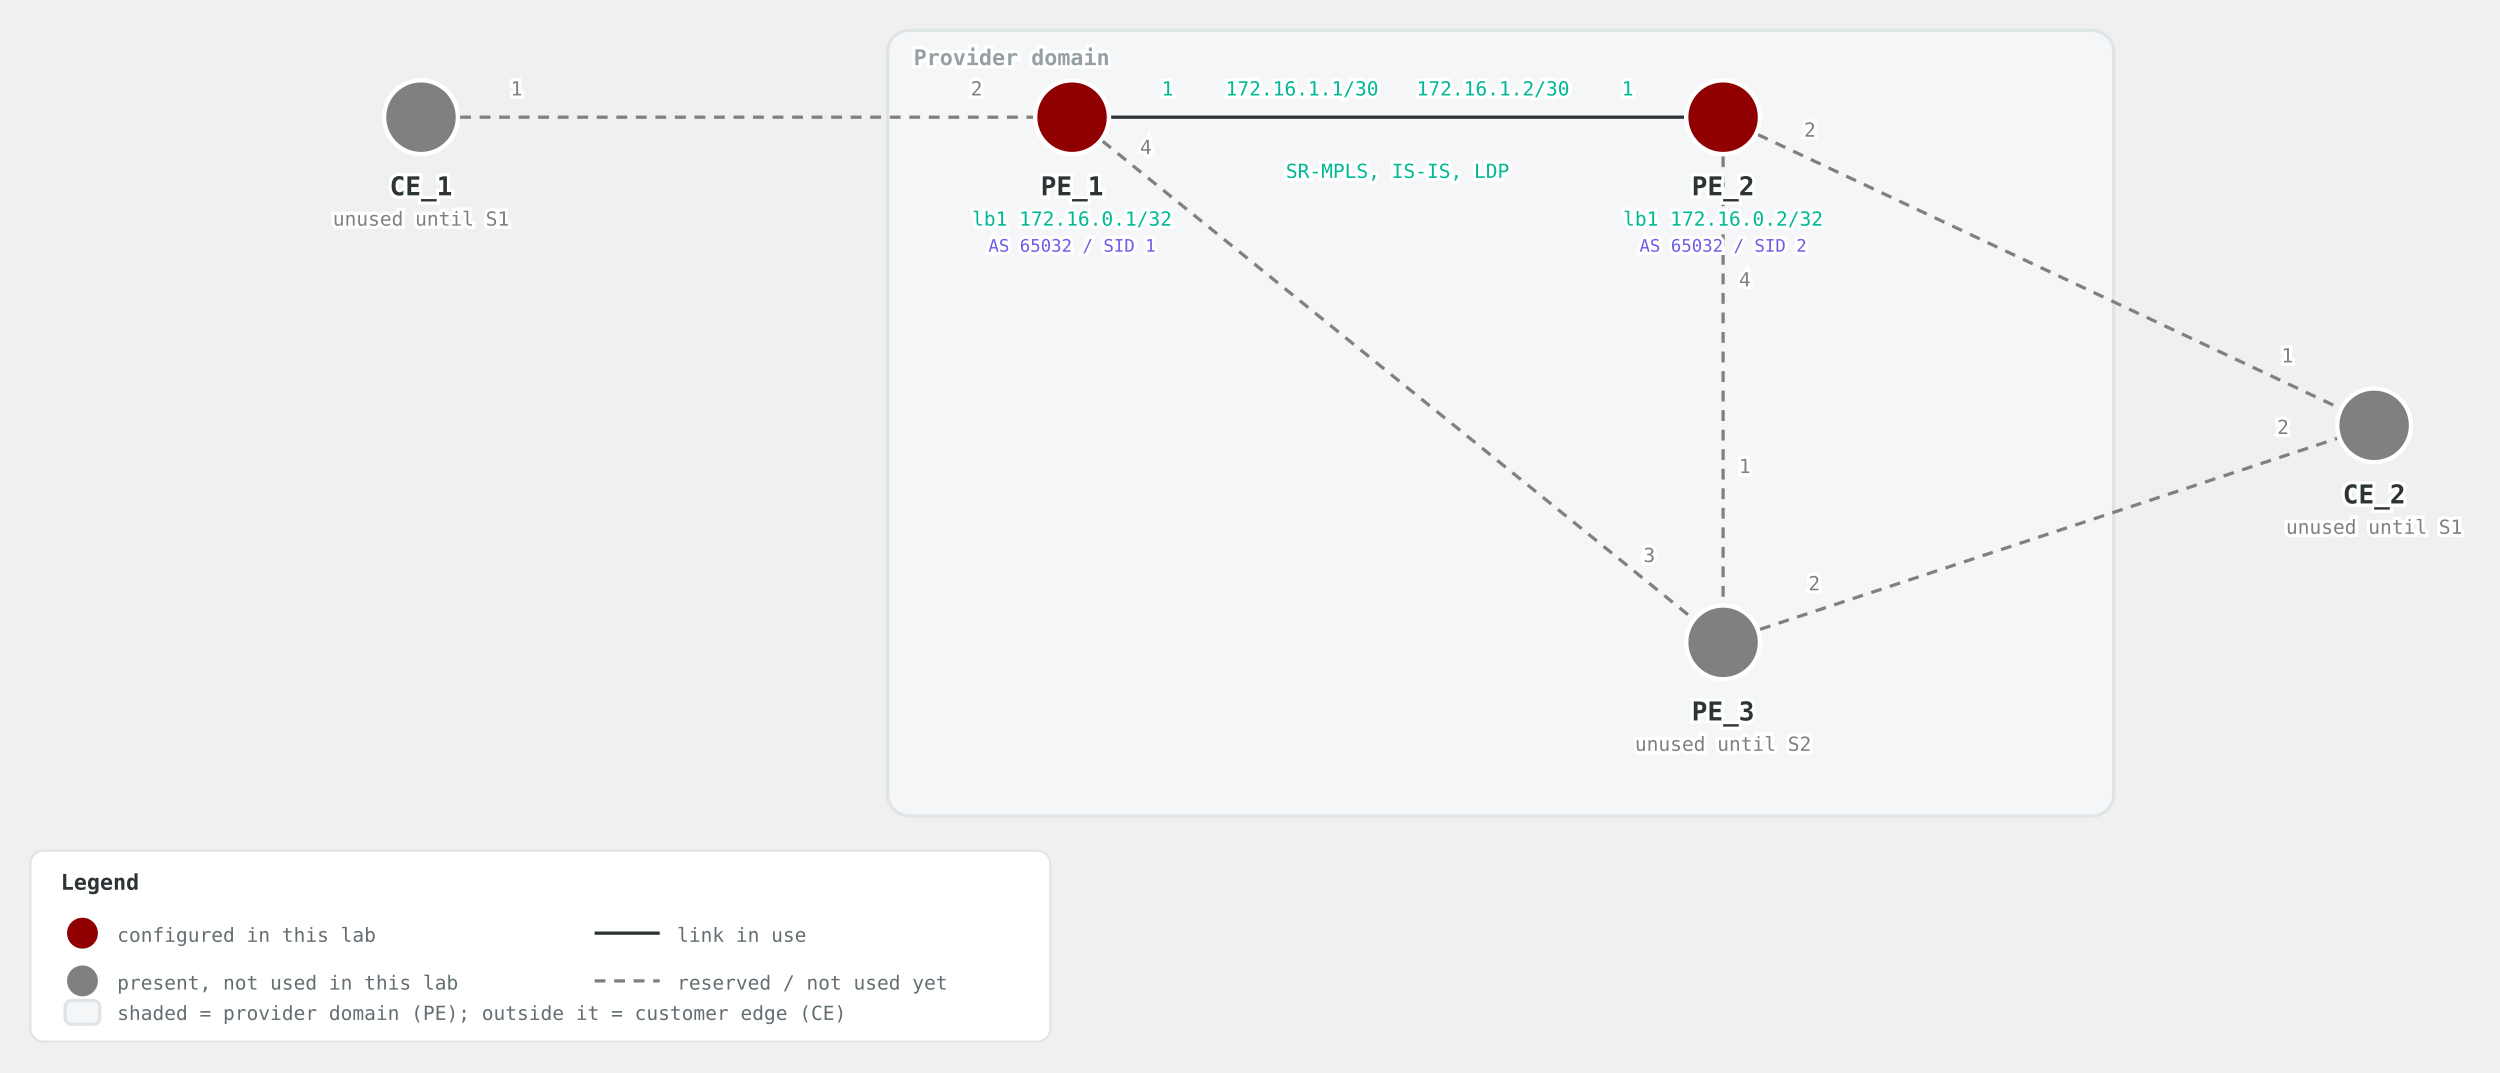
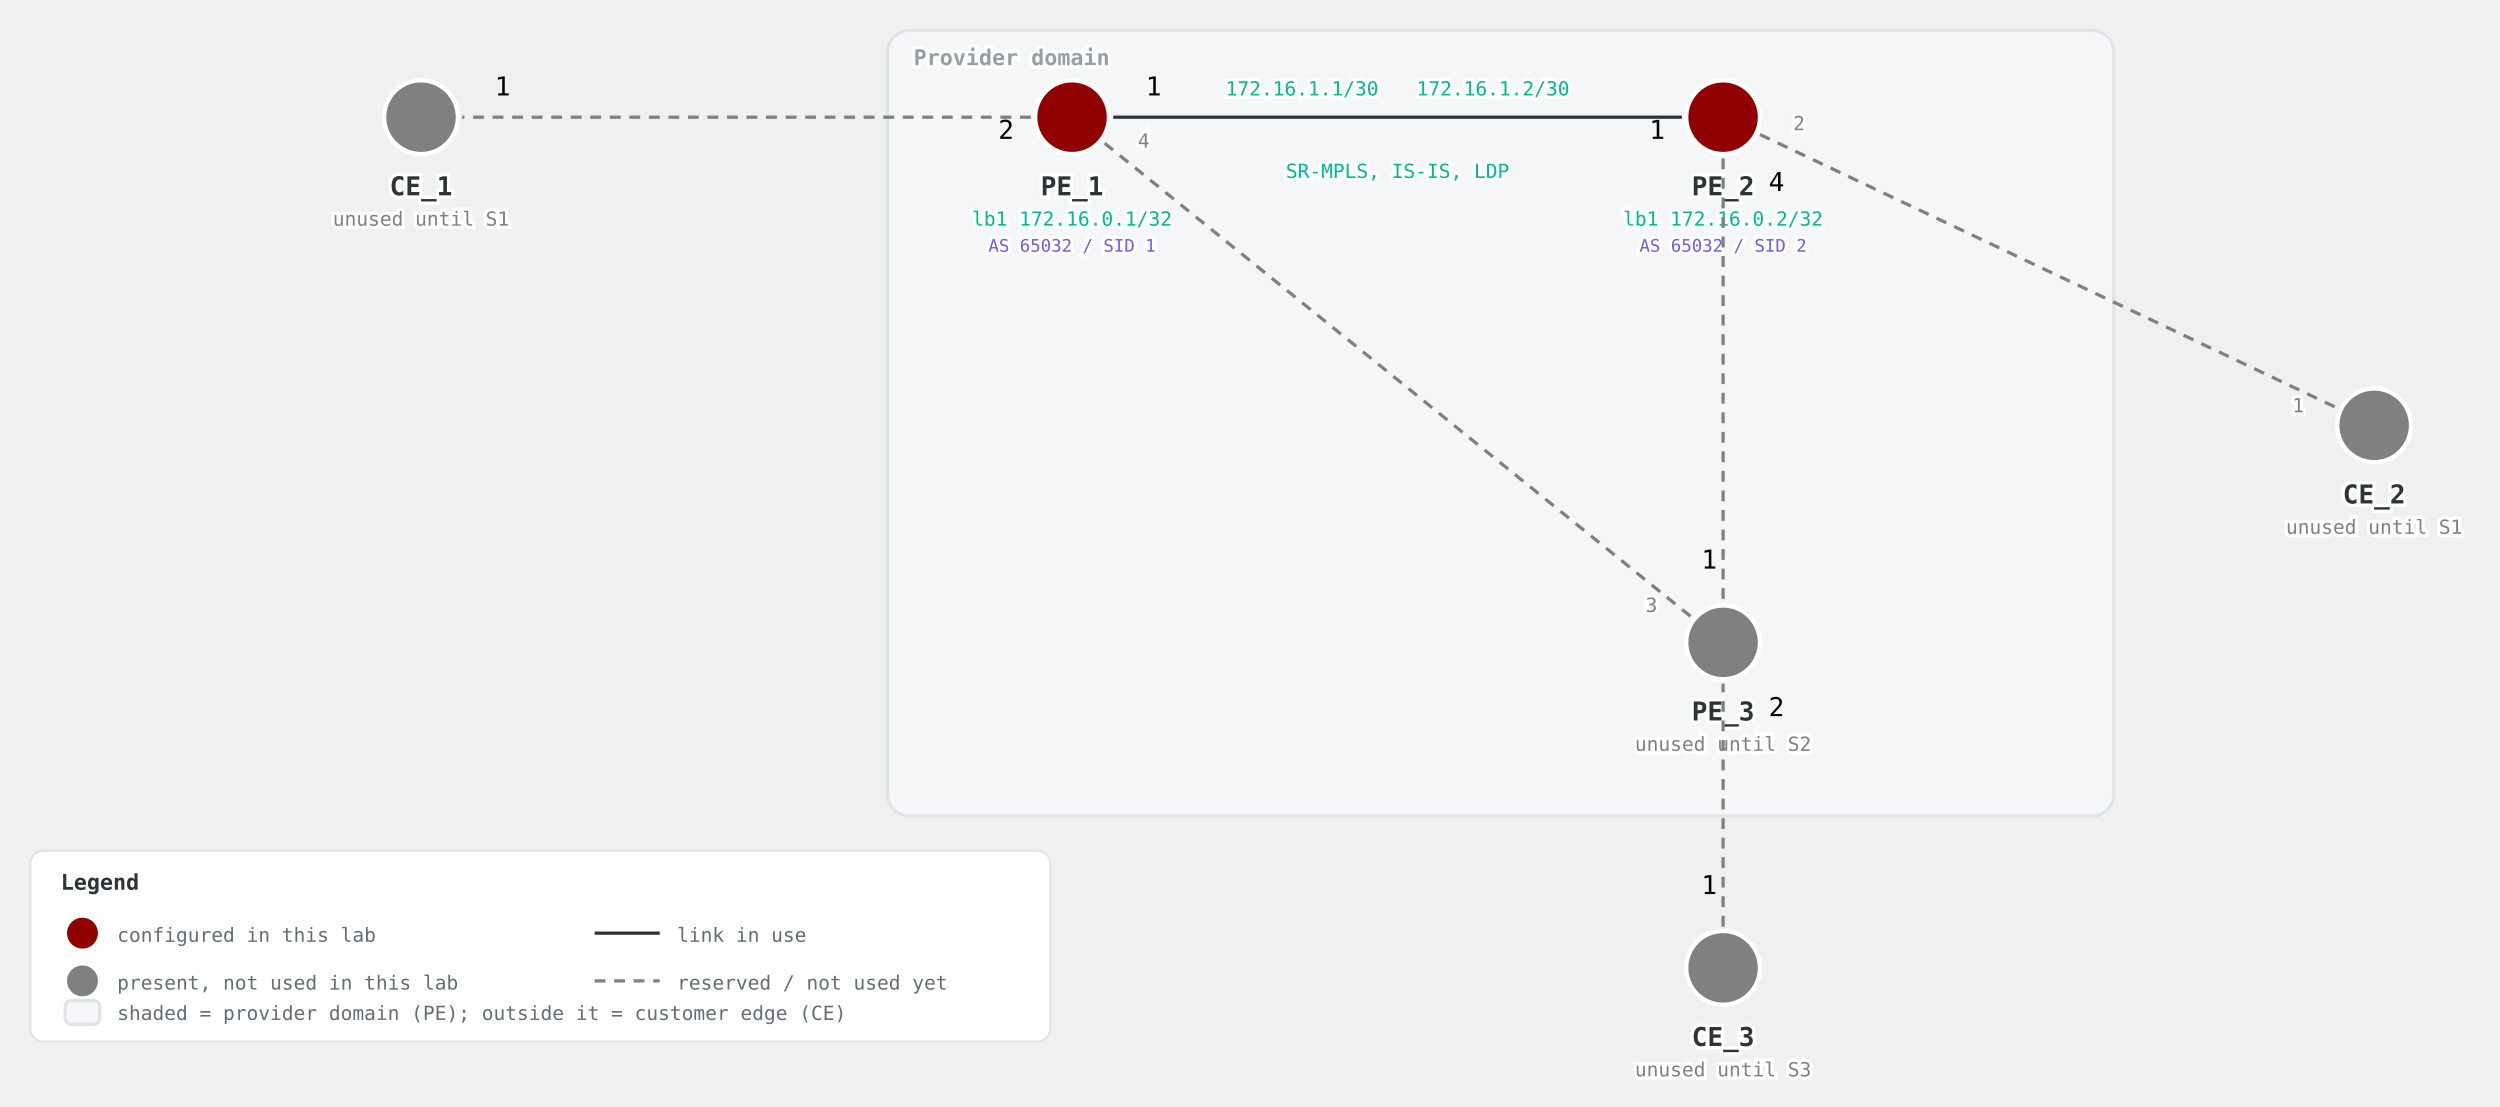
- <svg xmlns="http://www.w3.org/2000/svg" viewBox="26 124 1152 494" width="100%" font-family="Consolas, Monaco, monospace">
+ <svg xmlns="http://www.w3.org/2000/svg" viewBox="26 124 1152 510" width="100%" font-family="Consolas, Monaco, monospace">
  <style>.node{font-size:12px;font-weight:bold;fill:#2d3436;text-anchor:middle;paint-order:stroke;stroke:#fff;stroke-width:3}.sub{font-size:9px;fill:#00b894;text-anchor:middle;paint-order:stroke;stroke:#fff;stroke-width:3}.route{font-size:8px;fill:#6c5ce7;text-anchor:middle;paint-order:stroke;stroke:#fff;stroke-width:3}.note{font-size:9px;fill:#808080;text-anchor:middle;paint-order:stroke;stroke:#fff;stroke-width:3}.link{stroke:#2d3436;stroke-width:1.5}.unused{stroke:#808080;stroke-width:1.5;stroke-dasharray:5 4}.lg{font-size:9px;fill:#636e72;paint-order:stroke;stroke:#fff;stroke-width:3}.lg-h{font-size:10px;font-weight:bold;fill:#2d3436;paint-order:stroke;stroke:#fff;stroke-width:3}.lg-p{fill:#fff;stroke:#dfe4e6;stroke-width:1}.pd{fill:#f4f6f7;stroke:#dfe4e6;stroke-width:1.5}.pd-t{font-size:10px;font-weight:bold;fill:#95a0a4;paint-order:stroke;stroke:#fff;stroke-width:3}</style>
  <defs>
    <symbol id="active" viewBox="0 0 36 36">
      <circle cx="18" cy="18" r="17" fill="#900000" stroke="#fff" stroke-width="2" />
    </symbol>
    <symbol id="inactive" viewBox="0 0 36 36">
      <circle cx="18" cy="18" r="17" fill="#808080" stroke="#fff" stroke-width="2" />
    </symbol>
  </defs>
  <rect x="435" y="138" width="565" height="362" rx="10" class="pd" />
  <text x="447" y="154" class="pd-t">Provider domain</text>
-   <line x1="238" y1="178" x2="502" y2="178" class="unused" />
-   <text x="264" y="168" class="note">1</text>
-   <text x="476" y="168" class="note">2</text>
-   <line x1="538" y1="178" x2="802" y2="178" class="link" />
-   <text x="564" y="168" class="sub">1</text>
-   <text x="776" y="168" class="sub">1</text>
  <text x="626" y="168" class="sub">172.16.1.1/30</text>
  <text x="714" y="168" class="sub">172.16.1.2/30</text>
  <text x="670" y="206" class="sub">SR-MPLS, IS-IS, LDP</text>
-   <line x1="820" y1="196" x2="820" y2="402" class="unused" />
-   <text x="830" y="256" class="note" text-anchor="start">4</text>
-   <text x="830" y="342" class="note" text-anchor="start">1</text>
-   <line x1="534" y1="189" x2="806" y2="409" class="unused" />
-   <text x="554" y="195" class="note">4</text>
-   <text x="786" y="383" class="note">3</text>
-   <line x1="837" y1="414" x2="1103" y2="326" class="unused" />
-   <text x="1078" y="324" class="note">2</text>
-   <text x="862" y="396" class="note">2</text>
-   <line x1="836" y1="186" x2="1104" y2="312" class="unused" />
-   <text x="1080" y="291" class="note">1</text>
-   <text x="860" y="187" class="note">2</text>
  <use href="#inactive" x="202" y="160" width="36" height="36" />
  <text x="220" y="214" class="node">CE_1</text>
  <text x="220" y="228" class="note">unused until S1</text>
  <use href="#active" x="502" y="160" width="36" height="36" />
  <text x="520" y="214" class="node">PE_1</text>
  <text x="520" y="228" class="sub">lb1 172.16.0.1/32</text>
  <text x="520" y="240" class="route">AS 65032 / SID 1</text>
  <use href="#active" x="802" y="160" width="36" height="36" />
  <text x="820" y="214" class="node">PE_2</text>
  <text x="820" y="228" class="sub">lb1 172.16.0.2/32</text>
  <text x="820" y="240" class="route">AS 65032 / SID 2</text>
  <use href="#inactive" x="802" y="402" width="36" height="36" />
  <text x="820" y="456" class="node">PE_3</text>
+   <use href="#inactive" x="802" y="552" width="36" height="36" />
+   <text x="820" y="606" class="node">CE_3</text>
+   <text x="820" y="620" class="note">unused until S3</text>
  <text x="820" y="470" class="note">unused until S2</text>
  <use href="#inactive" x="1102" y="302" width="36" height="36" />
  <text x="1120" y="356" class="node">CE_2</text>
  <text x="1120" y="370" class="note">unused until S1</text>
  <g>
    <rect x="40" y="516" width="470" height="88" rx="6" class="lg-p" />
    <text x="54" y="534" class="lg-h">Legend</text>
    <use href="#active" x="56" y="546" width="16" height="16" />
    <text x="80" y="558" class="lg">configured in this lab</text>
    <use href="#inactive" x="56" y="568" width="16" height="16" />
    <text x="80" y="580" class="lg">present, not used in this lab</text>
    <line x1="300" y1="554" x2="330" y2="554" class="link" />
    <text x="338" y="558" class="lg">link in use</text>
    <line x1="300" y1="576" x2="330" y2="576" class="unused" />
    <text x="338" y="580" class="lg">reserved / not used yet</text>
    <rect x="56" y="585" width="16" height="11" rx="3" class="pd" />
    <text x="80" y="594" class="lg">shaded = provider domain (PE); outside it = customer edge (CE)</text>
  </g>
+   <line x1="539" y1="178" x2="801" y2="178" class="link" />
+   <line x1="501" y1="178" x2="239" y2="178" class="unused" />
+   <line x1="837" y1="186" x2="1103" y2="312" class="unused" />
+   <line x1="820" y1="197" x2="820" y2="401" class="unused" />
+   <line x1="535" y1="190" x2="805" y2="408" class="unused" />
+   <line x1="820" y1="551" x2="820" y2="439" class="unused" />
+   <text x="554" y="168" class="port">1</text>
+   <text x="786" y="188" class="port">1</text>
+   <text x="486" y="188" class="port">2</text>
+   <text x="254" y="168" class="port">1</text>
+   <text x="855" y="184" class="note">2</text>
+   <text x="1085" y="314" class="note">1</text>
+   <text x="841" y="212" class="port">4</text>
+   <text x="810" y="386" class="port">1</text>
+   <text x="553" y="192" class="note">4</text>
+   <text x="787" y="406" class="note">3</text>
+   <text x="810" y="536" class="port">1</text>
+   <text x="841" y="454" class="port">2</text>
</svg>
